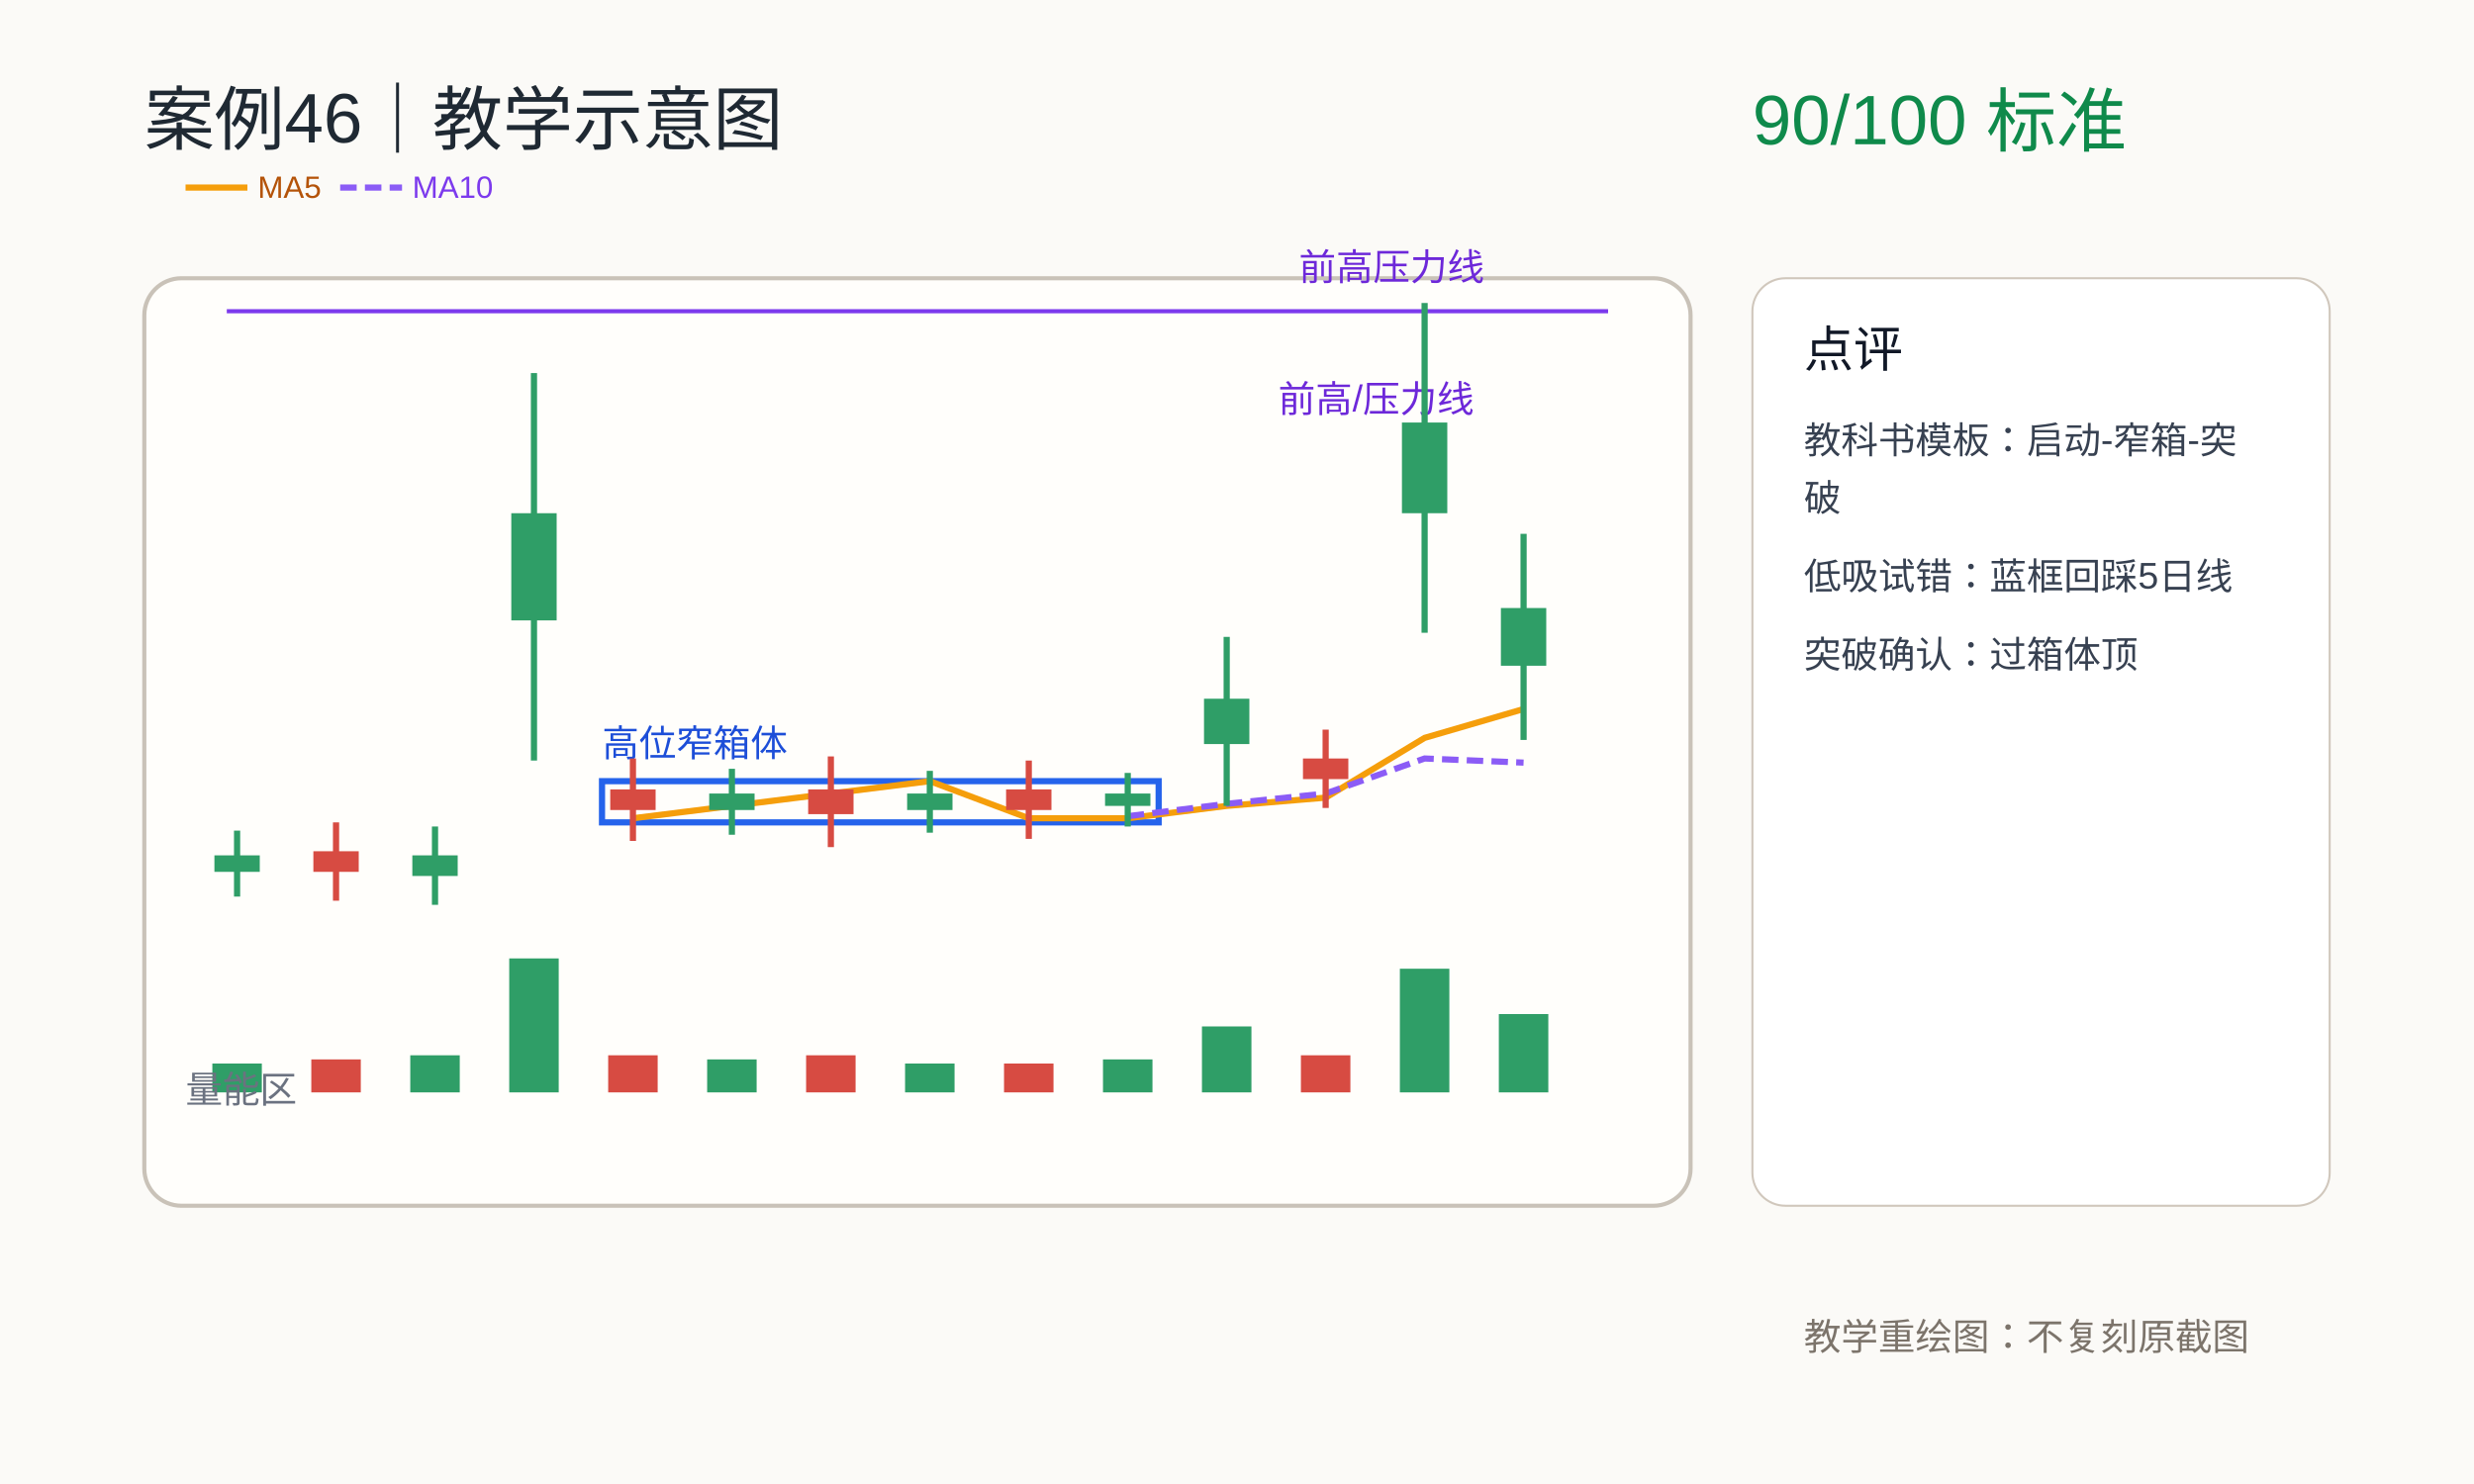
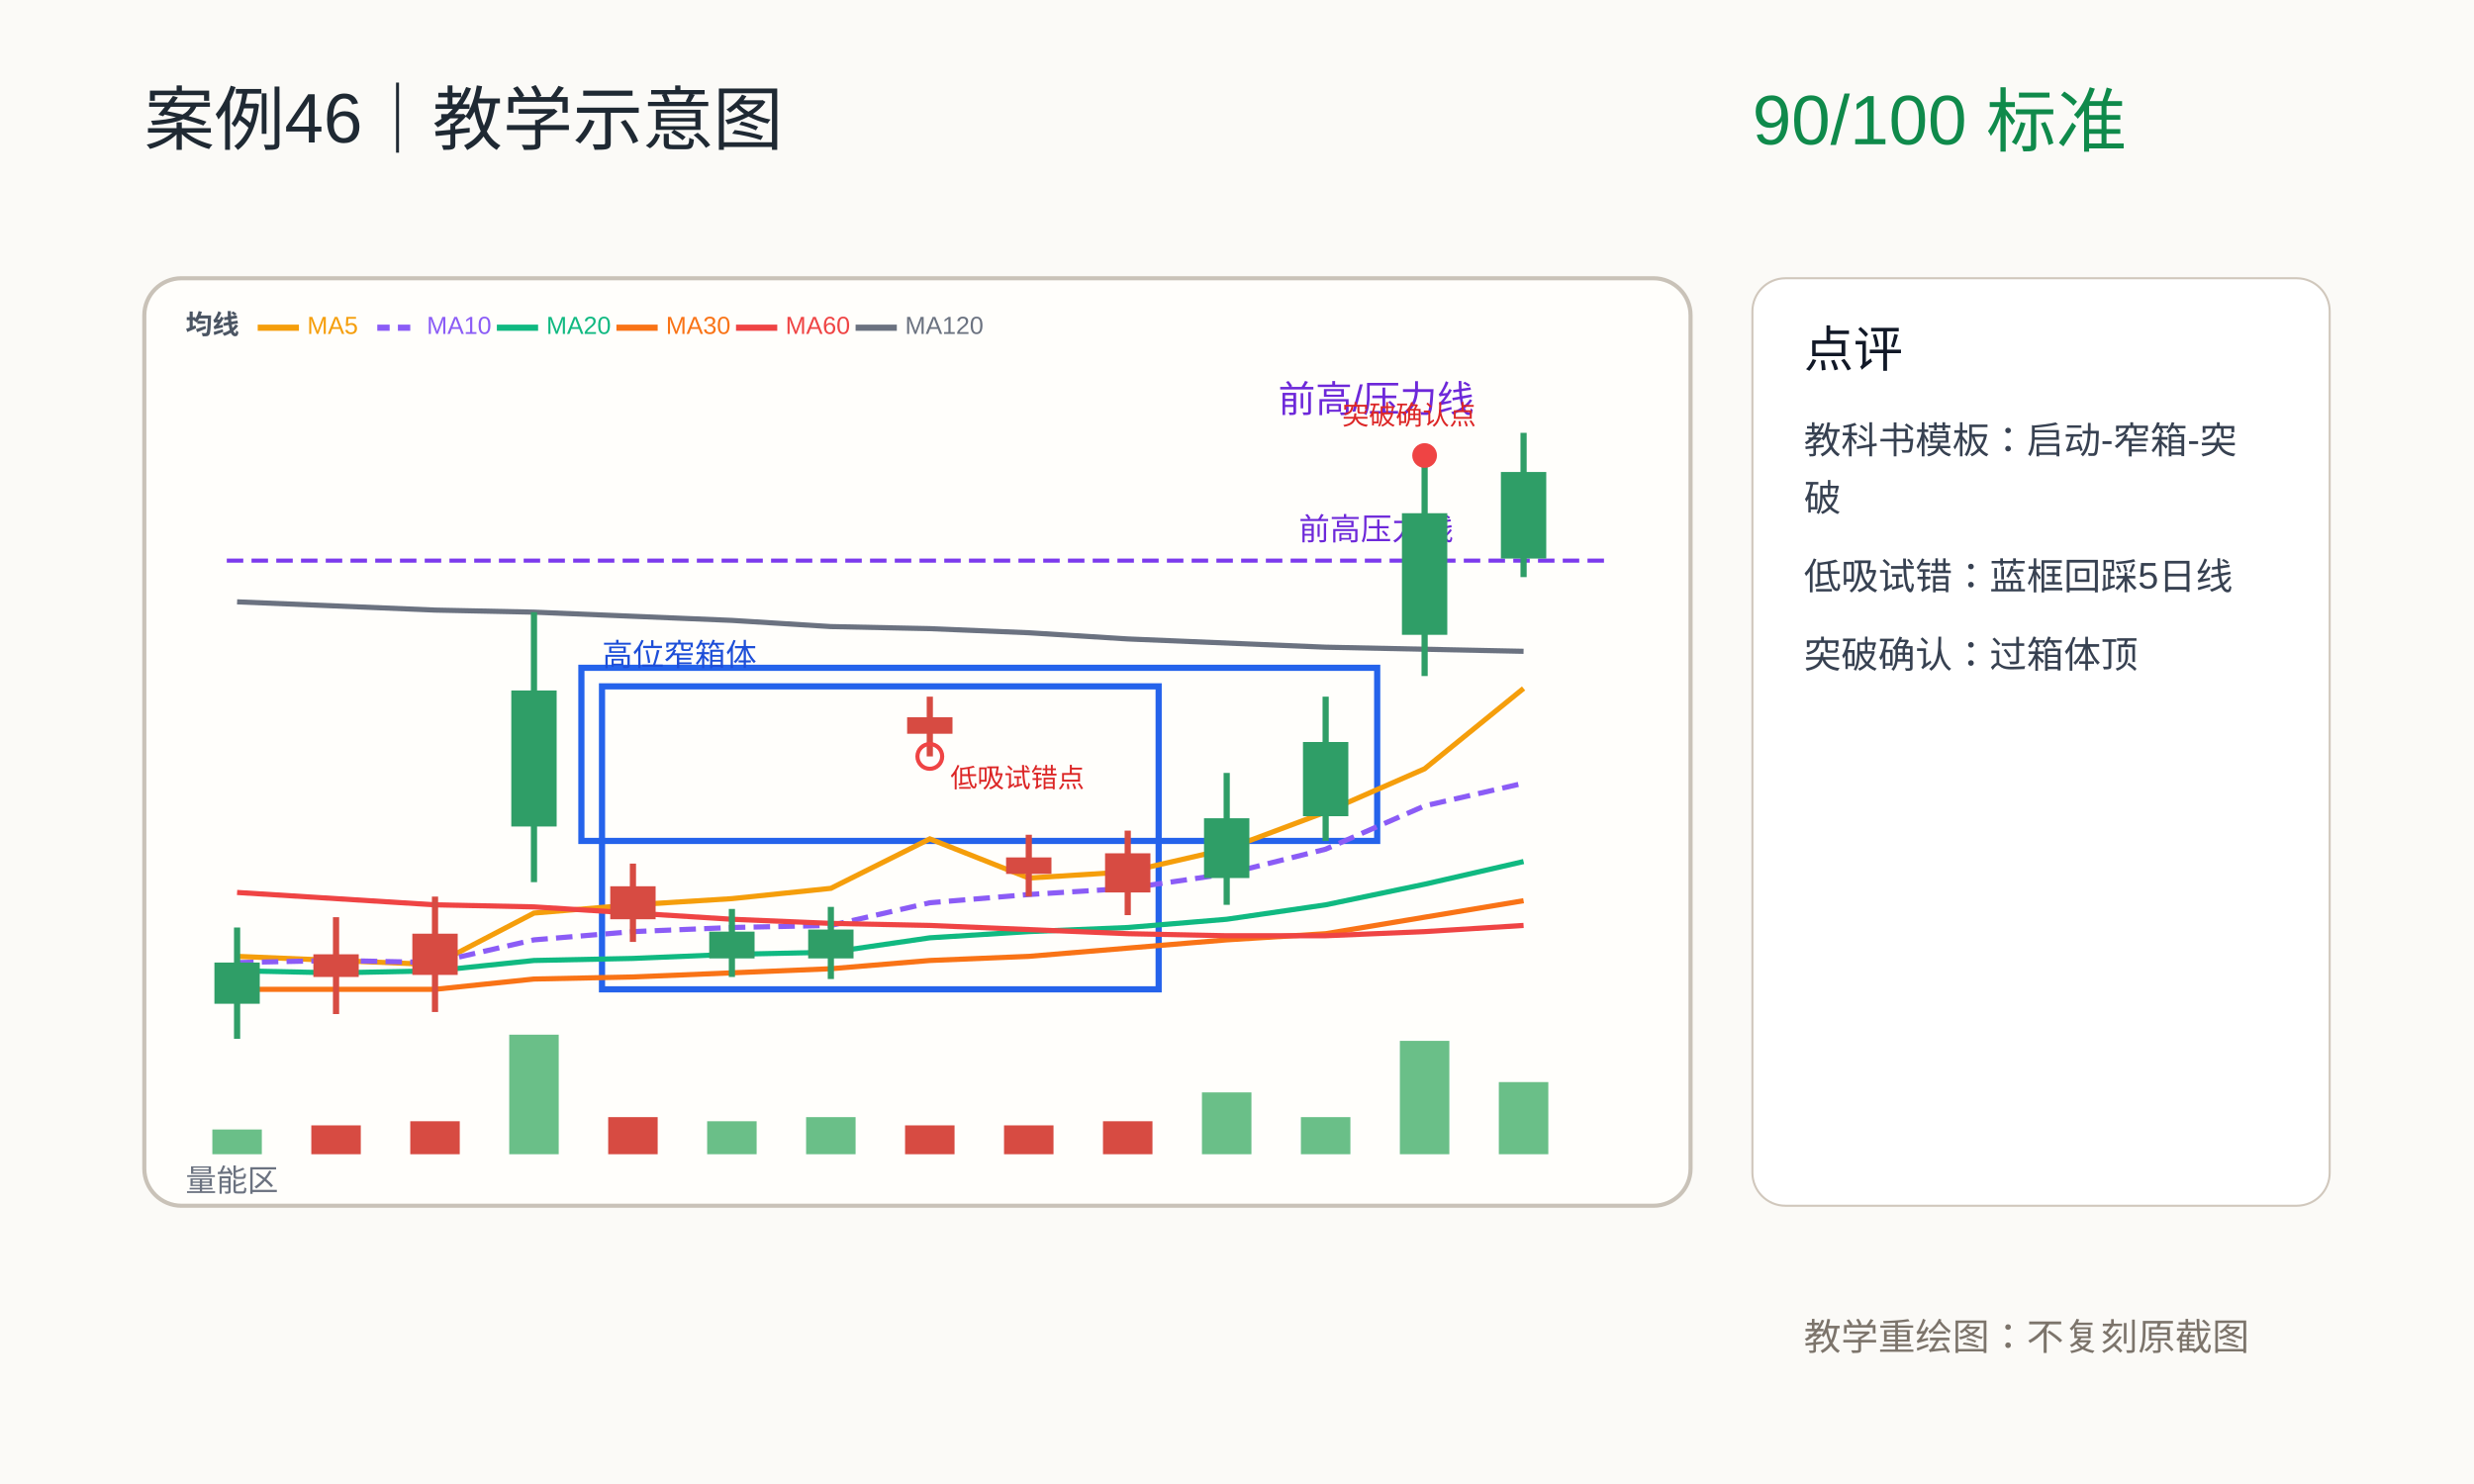
<svg xmlns="http://www.w3.org/2000/svg" width="1200" height="720" viewBox="0 0 1200 720">
  <rect width="1200" height="720" fill="#fbfaf7" />
  <rect x="70" y="135" width="750" height="450" rx="18" fill="#fffefb" stroke="#c9c2b8" stroke-width="2" />
  <text x="70" y="70" font-size="34" font-family="PingFang SC, Arial" fill="#1f2933">案例46｜教学示意图</text>
  <text x="850" y="70" font-size="34" font-family="PingFang SC, Arial" fill="#0f8a4b">90/100  标准</text>
  <text x="620" y="200" font-size="18" font-family="PingFang SC, Arial" fill="#6d28d9">前高/压力线</text>
-   <line x1="110" y1="151" x2="780" y2="151" stroke="#7c3aed" stroke-width="2" />
-   <text x="630" y="136" font-size="18" font-family="PingFang SC, Arial" fill="#6d28d9">前高压力线</text>
-   <rect x="292" y="379" width="270" height="20" fill="none" stroke="#2563eb" stroke-width="3" />
-   <text x="292" y="367" font-size="18" font-family="PingFang SC, Arial" fill="#1d4ed8">高位窄箱体</text>
-   <polyline points="307,397 355,391 403,385 451,379 499,397 547,397 595,391 643,387 691,358 739,344" fill="none" stroke="#f59e0b" stroke-width="3" />
-   <polyline points="547,396 595,390 643,385 691,368 739,370" fill="none" stroke="#8b5cf6" stroke-width="3" stroke-dasharray="8,4" />
-   <line x1="90" y1="91" x2="120" y2="91" stroke="#f59e0b" stroke-width="3" />
-   <text x="125" y="96" font-size="15" font-family="PingFang SC, Arial" fill="#b45309">MA5</text>
-   <line x1="165" y1="91" x2="195" y2="91" stroke="#8b5cf6" stroke-width="3" stroke-dasharray="8,4" />
-   <text x="200" y="96" font-size="15" font-family="PingFang SC, Arial" fill="#7c3aed">MA10</text>
-   <line x1="115" y1="403" x2="115" y2="435" stroke="#2f9e67" stroke-width="3" />
-   <rect x="104" y="415" width="22" height="8" fill="#2f9e67" />
-   <line x1="163" y1="399" x2="163" y2="437" stroke="#d74b42" stroke-width="3" />
-   <rect x="152" y="413" width="22" height="10" fill="#d74b42" />
-   <line x1="211" y1="401" x2="211" y2="439" stroke="#2f9e67" stroke-width="3" />
-   <rect x="200" y="415" width="22" height="10" fill="#2f9e67" />
-   <line x1="259" y1="181" x2="259" y2="369" stroke="#2f9e67" stroke-width="3" />
-   <rect x="248" y="249" width="22" height="52" fill="#2f9e67" />
-   <line x1="307" y1="368" x2="307" y2="408" stroke="#d74b42" stroke-width="3" />
-   <rect x="296" y="383" width="22" height="10" fill="#d74b42" />
-   <line x1="355" y1="373" x2="355" y2="405" stroke="#2f9e67" stroke-width="3" />
-   <rect x="344" y="385" width="22" height="8" fill="#2f9e67" />
-   <line x1="403" y1="367" x2="403" y2="411" stroke="#d74b42" stroke-width="3" />
-   <rect x="392" y="383" width="22" height="12" fill="#d74b42" />
-   <line x1="451" y1="374" x2="451" y2="404" stroke="#2f9e67" stroke-width="3" />
-   <rect x="440" y="385" width="22" height="8" fill="#2f9e67" />
-   <line x1="499" y1="369" x2="499" y2="407" stroke="#d74b42" stroke-width="3" />
-   <rect x="488" y="383" width="22" height="10" fill="#d74b42" />
-   <line x1="547" y1="375" x2="547" y2="401" stroke="#2f9e67" stroke-width="3" />
-   <rect x="536" y="385" width="22" height="6" fill="#2f9e67" />
-   <line x1="595" y1="309" x2="595" y2="391" stroke="#2f9e67" stroke-width="3" />
-   <rect x="584" y="339" width="22" height="22" fill="#2f9e67" />
-   <line x1="643" y1="354" x2="643" y2="392" stroke="#d74b42" stroke-width="3" />
-   <rect x="632" y="368" width="22" height="10" fill="#d74b42" />
-   <line x1="691" y1="147" x2="691" y2="307" stroke="#2f9e67" stroke-width="3" />
-   <rect x="680" y="205" width="22" height="44" fill="#2f9e67" />
-   <line x1="739" y1="259" x2="739" y2="359" stroke="#2f9e67" stroke-width="3" />
-   <rect x="728" y="295" width="22" height="28" fill="#2f9e67" />
-   <rect x="103" y="516" width="24" height="14" fill="#2f9e67" />
-   <rect x="151" y="514" width="24" height="16" fill="#d74b42" />
-   <rect x="199" y="512" width="24" height="18" fill="#2f9e67" />
-   <rect x="247" y="465" width="24" height="65" fill="#2f9e67" />
-   <rect x="295" y="512" width="24" height="18" fill="#d74b42" />
-   <rect x="343" y="514" width="24" height="16" fill="#2f9e67" />
-   <rect x="391" y="512" width="24" height="18" fill="#d74b42" />
-   <rect x="439" y="516" width="24" height="14" fill="#2f9e67" />
-   <rect x="487" y="516" width="24" height="14" fill="#d74b42" />
-   <rect x="535" y="514" width="24" height="16" fill="#2f9e67" />
-   <rect x="583" y="498" width="24" height="32" fill="#2f9e67" />
-   <rect x="631" y="512" width="24" height="18" fill="#d74b42" />
-   <rect x="679" y="470" width="24" height="60" fill="#2f9e67" />
-   <rect x="727" y="492" width="24" height="38" fill="#2f9e67" />
-   <text x="90" y="535" font-size="18" font-family="PingFang SC, Arial" fill="#6b7280">量能区</text>
+   <rect x="282" y="324" width="386" height="84" fill="none" stroke="#2563eb" stroke-width="3" />
+   <text x="90" y="162" font-size="13" font-family="PingFang SC, Arial" fill="#4b5563" font-weight="bold">均线</text>
+   <line x1="125" y1="159" x2="145" y2="159" stroke="#f59e0b" stroke-width="3" />
+   <text x="149" y="162" font-size="12" font-family="PingFang SC, Arial" fill="#f59e0b">MA5</text>
+   <line x1="183" y1="159" x2="203" y2="159" stroke="#8b5cf6" stroke-width="3" stroke-dasharray="6,4" />
+   <text x="207" y="162" font-size="12" font-family="PingFang SC, Arial" fill="#8b5cf6">MA10</text>
+   <line x1="241" y1="159" x2="261" y2="159" stroke="#10b981" stroke-width="3" />
+   <text x="265" y="162" font-size="12" font-family="PingFang SC, Arial" fill="#10b981">MA20</text>
+   <line x1="299" y1="159" x2="319" y2="159" stroke="#f97316" stroke-width="3" />
+   <text x="323" y="162" font-size="12" font-family="PingFang SC, Arial" fill="#f97316">MA30</text>
+   <line x1="357" y1="159" x2="377" y2="159" stroke="#ef4444" stroke-width="3" />
+   <text x="381" y="162" font-size="12" font-family="PingFang SC, Arial" fill="#ef4444">MA60</text>
+   <line x1="415" y1="159" x2="435" y2="159" stroke="#6b7280" stroke-width="3" />
+   <text x="439" y="162" font-size="12" font-family="PingFang SC, Arial" fill="#6b7280">MA120</text>
+   <line x1="110" y1="272" x2="780" y2="272" stroke="#7c3aed" stroke-width="2" stroke-dasharray="8,4" />
+   <text x="630" y="262" font-size="15" font-family="PingFang SC, Arial" fill="#6d28d9">前高压力线</text>
+   <rect x="292" y="333" width="270" height="147" fill="none" stroke="#2563eb" stroke-width="3" />
+   <text x="292" y="323" font-size="15" font-family="PingFang SC, Arial" fill="#1d4ed8">高位窄箱体</text>
+   <polyline points="115,464 163,466 211,468 259,443 307,439 355,436 403,431 451,407 499,426 547,423 595,412 643,394 691,373 739,334" fill="none" stroke="#f59e0b" stroke-width="2.5" />
+   <polyline points="115,467 163,466 211,467 259,456 307,452 355,450 403,449 451,438 499,434 547,431 595,424 643,412 691,391 739,380" fill="none" stroke="#8b5cf6" stroke-width="2.5" stroke-dasharray="8,4" />
+   <polyline points="115,471 163,472 211,471 259,466 307,465 355,463 403,462 451,455 499,452 547,450 595,446 643,439 691,429 739,418" fill="none" stroke="#10b981" stroke-width="2.5" />
+   <polyline points="115,480 163,480 211,480 259,475 307,474 355,472 403,470 451,466 499,464 547,460 595,456 643,453 691,445 739,437" fill="none" stroke="#f97316" stroke-width="2.5" />
+   <polyline points="115,433 163,436 211,439 259,440 307,443 355,446 403,448 451,449 499,451 547,453 595,454 643,454 691,452 739,449" fill="none" stroke="#ef4444" stroke-width="2.5" />
+   <polyline points="115,292 163,294 211,296 259,297 307,299 355,301 403,304 451,305 499,307 547,310 595,312 643,314 691,315 739,316" fill="none" stroke="#6b7280" stroke-width="2.5" />
+   <line x1="115" y1="450" x2="115" y2="504" stroke="#2f9e67" stroke-width="3" />
+   <rect x="104" y="467" width="22" height="20" fill="#2f9e67" />
+   <line x1="163" y1="445" x2="163" y2="492" stroke="#d74b42" stroke-width="3" />
+   <rect x="152" y="463" width="22" height="11" fill="#d74b42" />
+   <line x1="211" y1="435" x2="211" y2="491" stroke="#d74b42" stroke-width="3" />
+   <rect x="200" y="453" width="22" height="20" fill="#d74b42" />
+   <line x1="259" y1="297" x2="259" y2="428" stroke="#2f9e67" stroke-width="3" />
+   <rect x="248" y="335" width="22" height="66" fill="#2f9e67" />
+   <line x1="307" y1="419" x2="307" y2="457" stroke="#d74b42" stroke-width="3" />
+   <rect x="296" y="430" width="22" height="16" fill="#d74b42" />
+   <line x1="355" y1="441" x2="355" y2="474" stroke="#2f9e67" stroke-width="3" />
+   <rect x="344" y="452" width="22" height="13" fill="#2f9e67" />
+   <line x1="403" y1="440" x2="403" y2="475" stroke="#2f9e67" stroke-width="3" />
+   <rect x="392" y="451" width="22" height="14" fill="#2f9e67" />
+   <line x1="451" y1="338" x2="451" y2="367" stroke="#d74b42" stroke-width="3" />
+   <rect x="440" y="348" width="22" height="8" fill="#d74b42" />
+   <line x1="499" y1="405" x2="499" y2="435" stroke="#d74b42" stroke-width="3" />
+   <rect x="488" y="416" width="22" height="8" fill="#d74b42" />
+   <line x1="547" y1="403" x2="547" y2="444" stroke="#d74b42" stroke-width="3" />
+   <rect x="536" y="414" width="22" height="19" fill="#d74b42" />
+   <line x1="595" y1="375" x2="595" y2="439" stroke="#2f9e67" stroke-width="3" />
+   <rect x="584" y="397" width="22" height="29" fill="#2f9e67" />
+   <line x1="643" y1="338" x2="643" y2="408" stroke="#2f9e67" stroke-width="3" />
+   <rect x="632" y="360" width="22" height="36" fill="#2f9e67" />
+   <line x1="691" y1="221" x2="691" y2="328" stroke="#2f9e67" stroke-width="3" />
+   <rect x="680" y="249" width="22" height="59" fill="#2f9e67" />
+   <line x1="739" y1="210" x2="739" y2="280" stroke="#2f9e67" stroke-width="3" />
+   <rect x="728" y="229" width="22" height="42" fill="#2f9e67" />
+   <rect x="103" y="548" width="24" height="12" fill="#6abf88" />
+   <rect x="151" y="546" width="24" height="14" fill="#d74b42" />
+   <rect x="199" y="544" width="24" height="16" fill="#d74b42" />
+   <rect x="247" y="502" width="24" height="58" fill="#6abf88" />
+   <rect x="295" y="542" width="24" height="18" fill="#d74b42" />
+   <rect x="343" y="544" width="24" height="16" fill="#6abf88" />
+   <rect x="391" y="542" width="24" height="18" fill="#6abf88" />
+   <rect x="439" y="546" width="24" height="14" fill="#d74b42" />
+   <rect x="487" y="546" width="24" height="14" fill="#d74b42" />
+   <rect x="535" y="544" width="24" height="16" fill="#d74b42" />
+   <rect x="583" y="530" width="24" height="30" fill="#6abf88" />
+   <rect x="631" y="542" width="24" height="18" fill="#6abf88" />
+   <rect x="679" y="505" width="24" height="55" fill="#6abf88" />
+   <rect x="727" y="525" width="24" height="35" fill="#6abf88" />
+   <text x="90" y="578" font-size="15" font-family="PingFang SC, Arial" fill="#6b7280">量能区</text>
+   <circle cx="451" cy="367" r="6" fill="none" stroke="#ef4444" stroke-width="2" />
+   <text x="461" y="382" font-size="13" font-family="PingFang SC, Arial" fill="#dc2626">低吸试错点</text>
+   <circle cx="691" cy="221" r="6" fill="#ef4444" stroke="none" />
+   <text x="651" y="206" font-size="13" font-family="PingFang SC, Arial" fill="#dc2626">突破确认点</text>
  <rect x="850" y="135" width="280" height="450" rx="16" fill="#ffffff" stroke="#d0c7bc" />
  <text x="875" y="178" font-size="24" font-family="PingFang SC, Arial" fill="#111827">点评</text>
  <text x="875" y="220" font-size="18" font-family="PingFang SC, Arial" fill="#374151">教科书模板：启动-窄箱-突</text>
  <text x="875" y="248" font-size="18" font-family="PingFang SC, Arial" fill="#374151">破</text>
  <text x="875" y="286" font-size="18" font-family="PingFang SC, Arial" fill="#374151">低吸试错：蓝框回踩5日线</text>
  <text x="875" y="324" font-size="18" font-family="PingFang SC, Arial" fill="#374151">突破确认：过箱体顶</text>
  <text x="875" y="655" font-size="18" font-family="PingFang SC, Arial" fill="#7c746b">教学重绘图：不复刻原截图</text>
</svg>
